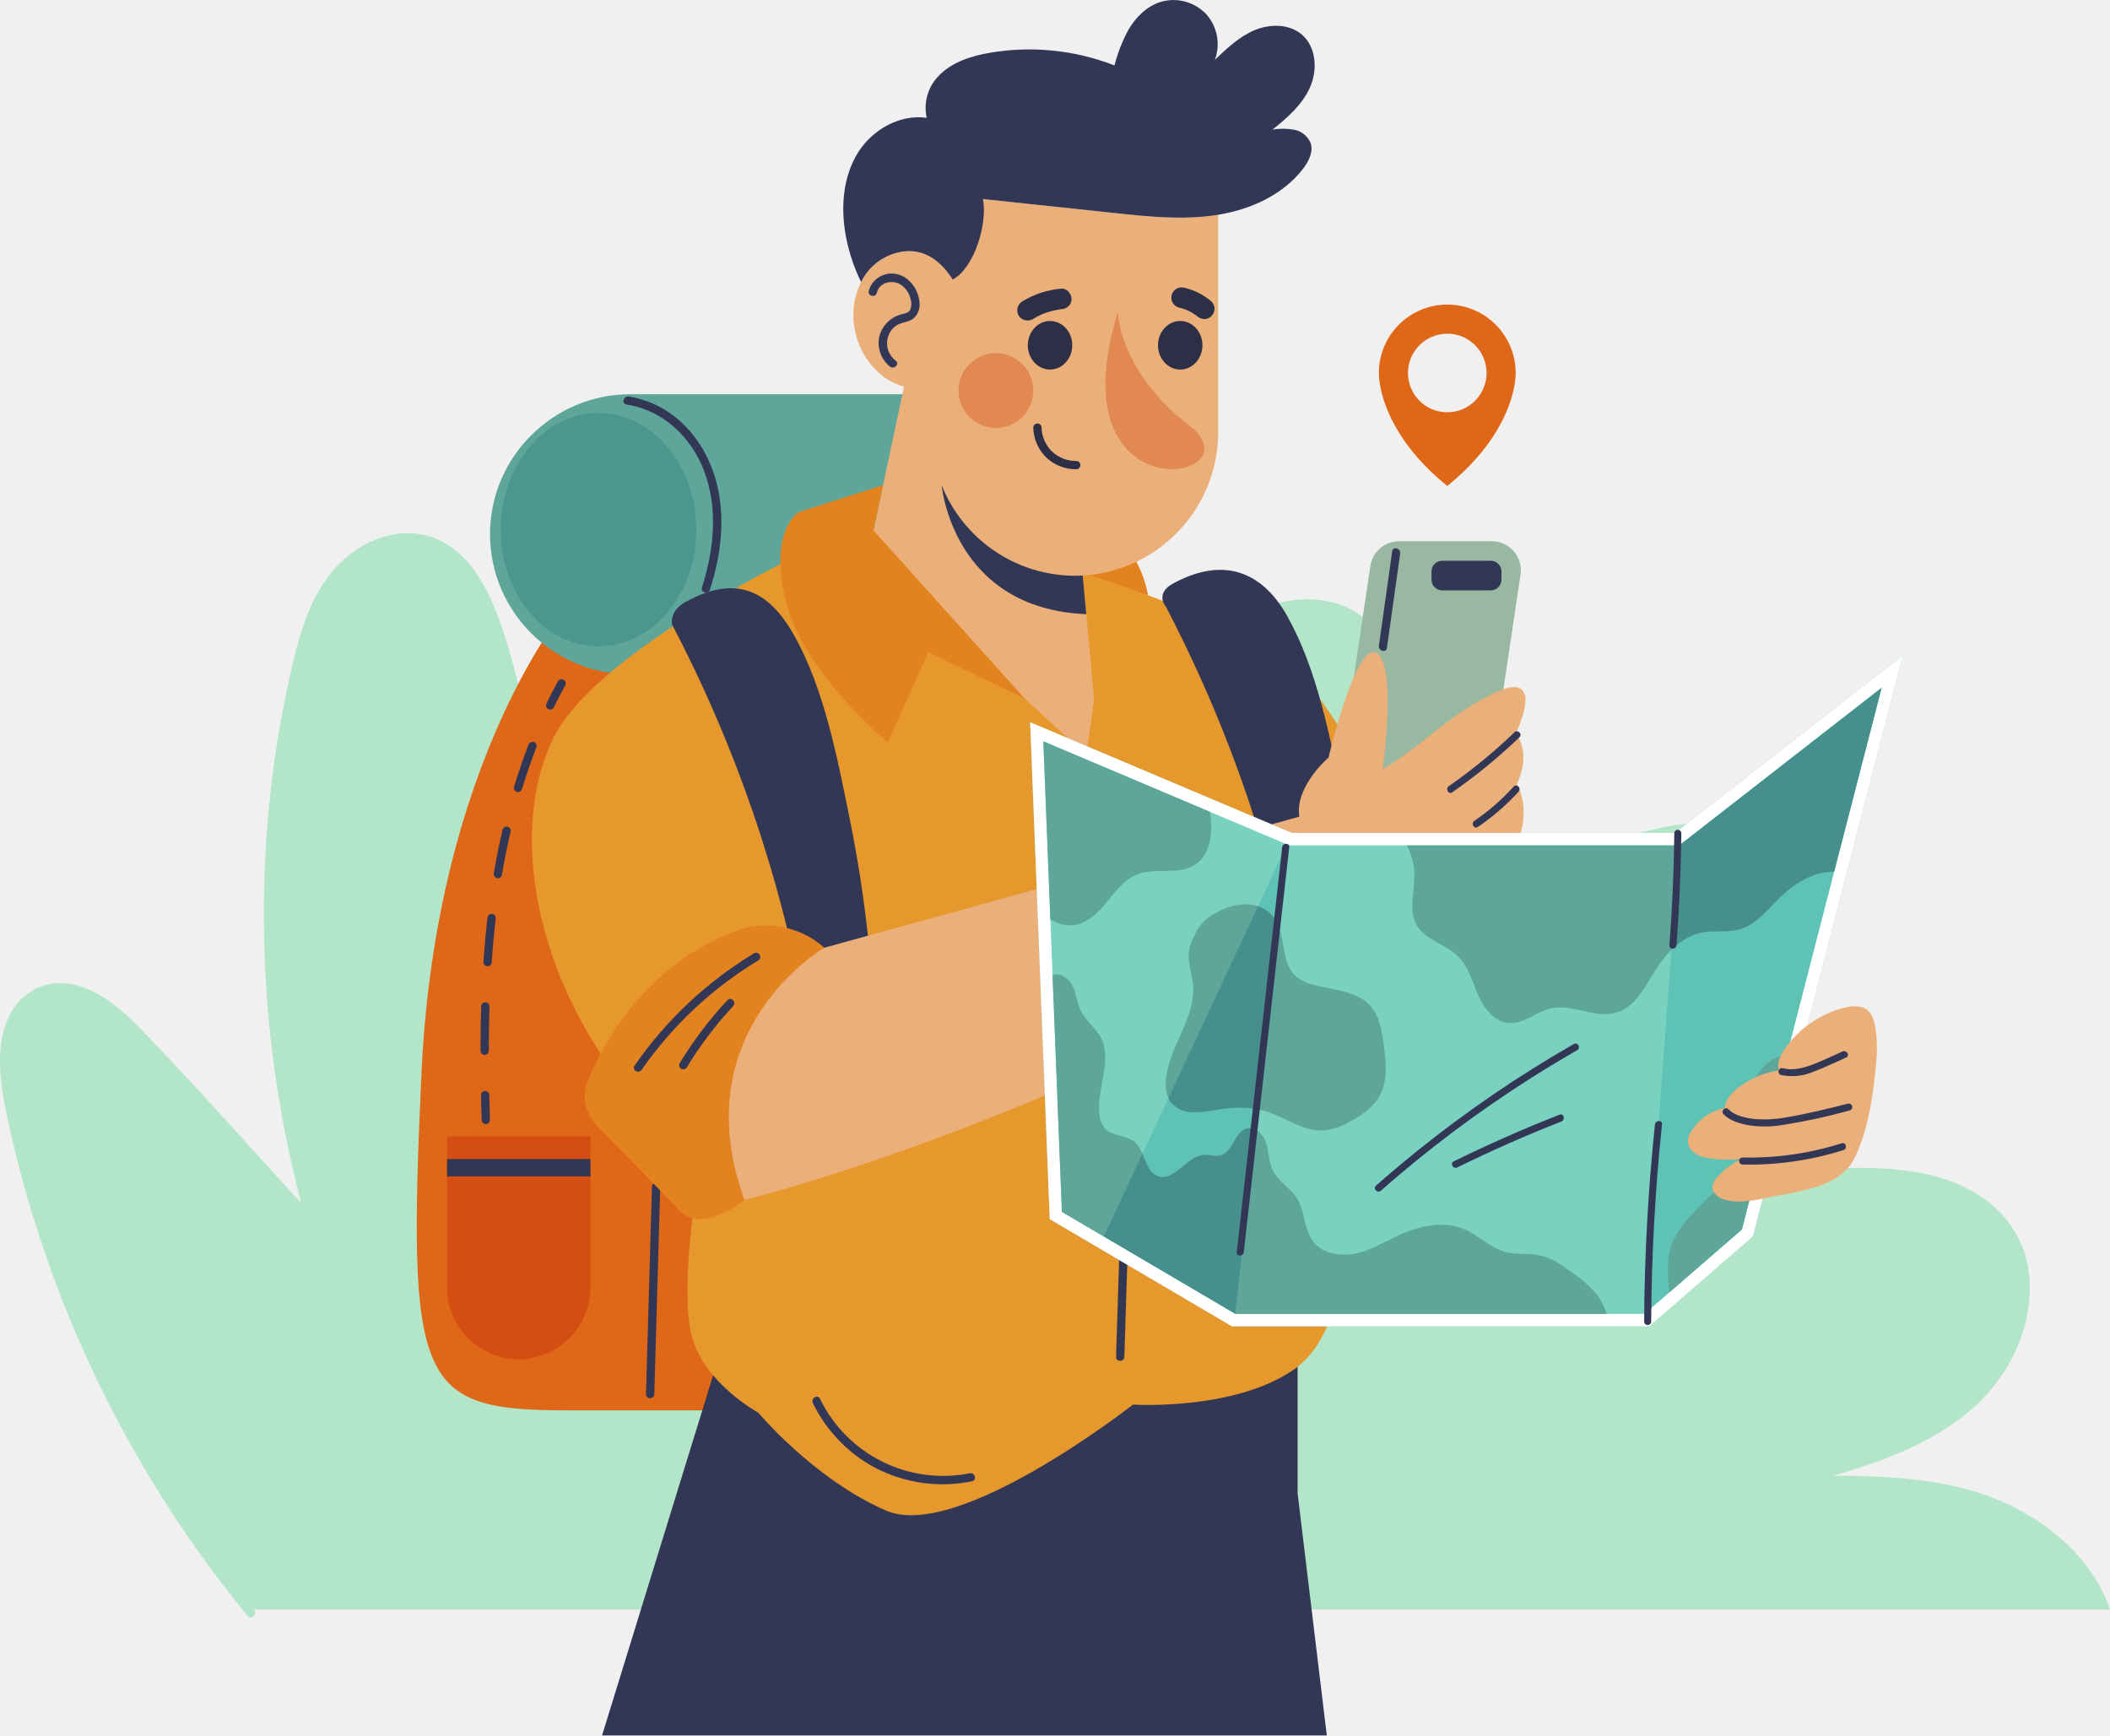
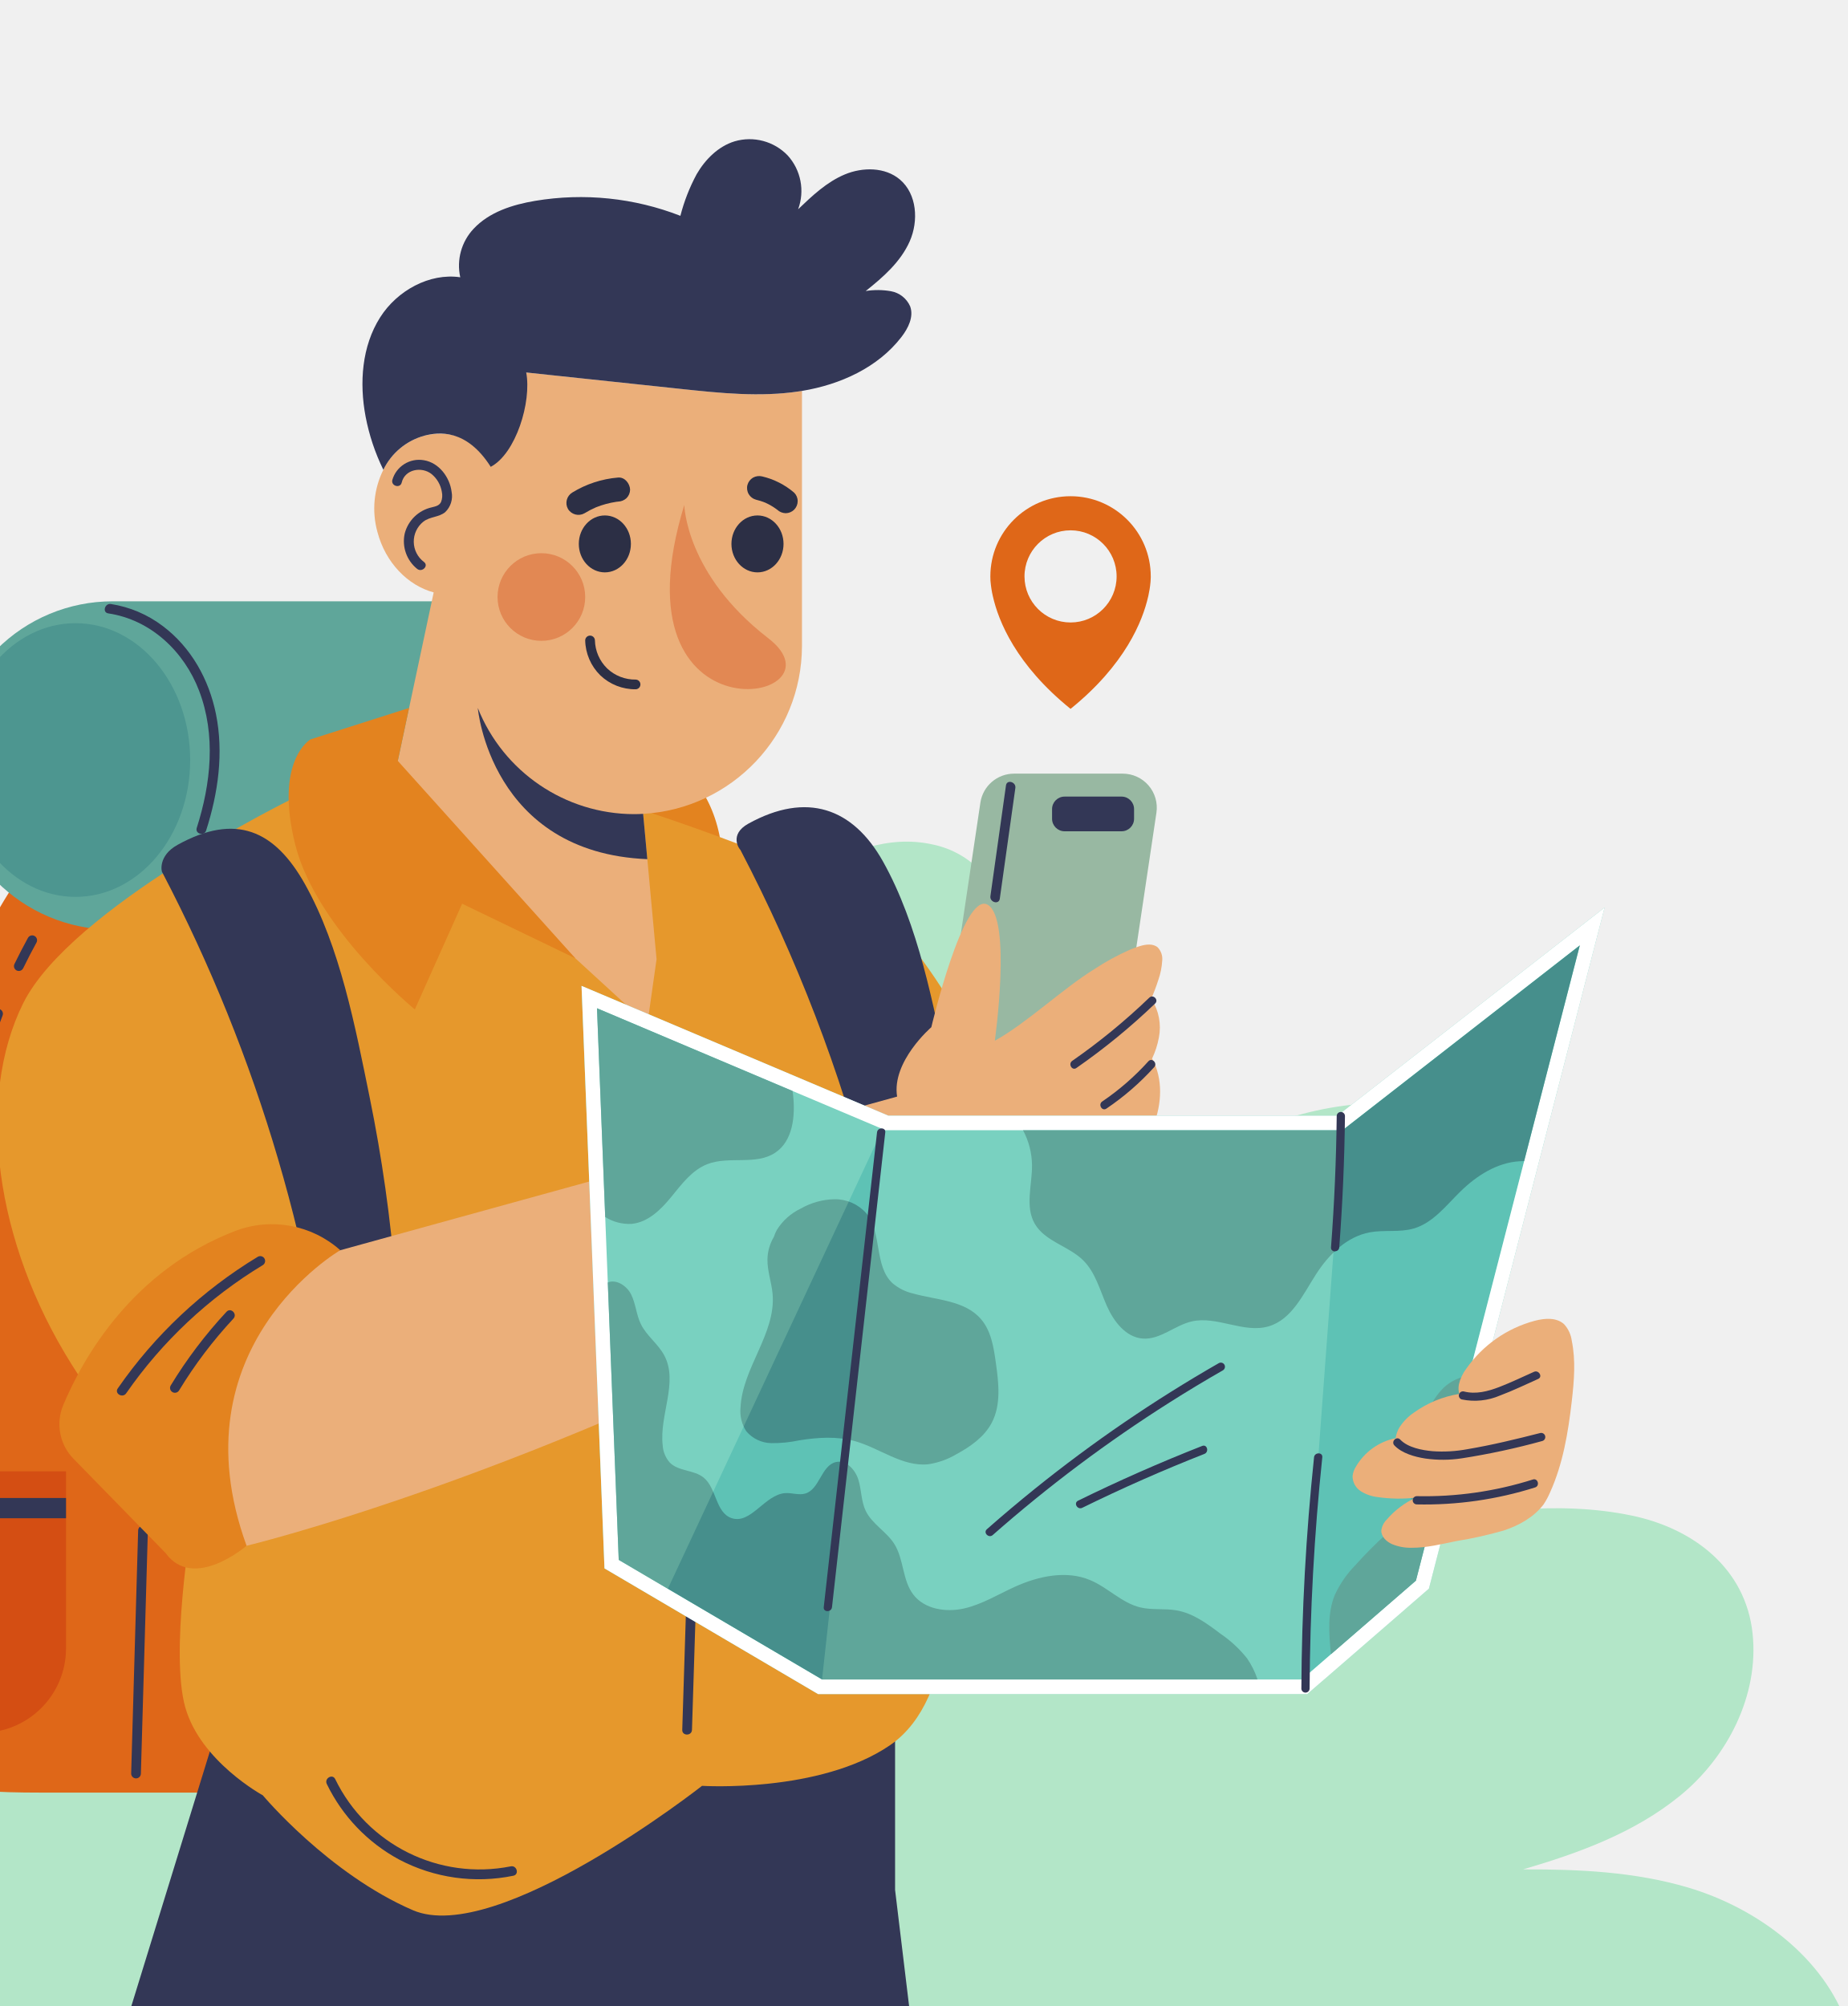
- <svg xmlns="http://www.w3.org/2000/svg" width="623.938" height="513.209" viewBox="0 0 623.938 513.209">
-   <g id="Grupo_1188694" data-name="Grupo 1188694" transform="translate(21.938 -8999.094)">
+ <svg xmlns="http://www.w3.org/2000/svg" width="466" height="506" viewBox="0 0 466 506">
+   <defs>
+     <linearGradient id="linear-gradient" x1="0.793" y1="0.523" x2="0.065" y2="0.525" gradientUnits="objectBoundingBox">
+       <stop offset="0" stop-color="#1e4d3b" />
+       <stop offset="1" stop-color="#060f0c" />
+     </linearGradient>
+     <clipPath id="clip-path">
+       <rect id="Rectángulo_459380" data-name="Rectángulo 459380" width="466" height="506" transform="translate(136 8964)" fill="url(#linear-gradient)" />
+     </clipPath>
+   </defs>
+   <g id="Enmascarar_grupo_1119249" data-name="Enmascarar grupo 1119249" transform="translate(-136 -8964)" clip-path="url(#clip-path)">
    <g id="Grupo_1186900" data-name="Grupo 1186900" transform="translate(-247.99 9947.721)">
      <path id="Trazado_1022948" data-name="Trazado 1022948" d="M301.158-439.215c1.081,1.321-.787,3.217-1.882,1.9a347.307,347.307,0,0,1-39.8-60.329,348.171,348.171,0,0,1-24.052-59.128,326.867,326.867,0,0,1-7.981-31.859c-1.495-7.675-2.309-16.19.334-23.731,2.482-7.127,8.729-12.36,16.537-12.093,9.249.32,17.271,7.274,23.37,13.588,16.23,16.764,31.739,34.3,47.489,51.52a332.811,332.811,0,0,1-11.078-83.513,319.946,319.946,0,0,1,9.05-78.334c2.643-10.637,6.62-21.822,15.242-29.137,7.5-6.379,17.9-9.462,27.228-5.285,8.182,3.67,13.16,11.772,16.5,19.74,4.712,11.278,7.18,23.544,10.343,35.317l19.781,73.676a339.356,339.356,0,0,1,12.159-74.2,334.519,334.519,0,0,1,12.172-35.583c4.084-10.037,8.235-20.475,14.642-29.31,4.978-6.874,11.813-13.4,20.608-14.482,9.49-1.175,17.9,4.484,22.891,12.212,6.273,9.73,6.66,21.889,7.194,33.087q.961,20.441,1.935,40.9,1.782,37.939,3.577,75.878a266.534,266.534,0,0,1,38-62.371c14.882-18.219,32.42-35.5,52.147-48.45,9.383-6.153,20.435-10.611,31.78-8.049A23.26,23.26,0,0,1,637.678-717.1c1.468,11.238-2.629,22.557-6.206,33.021q-6.127,17.858-13.974,35.049a382.175,382.175,0,0,1-29.964,53.588,305.109,305.109,0,0,1,53.963-42.11,294.293,294.293,0,0,1,67.963-30.885c16.243-4.925,42.443-7.554,50.251,11.986,4.471,11.185-.761,23.478-6.647,33.061-6.7,10.931-14.948,21.156-23.264,30.885a331.886,331.886,0,0,1-50.1,47.555c18.979-7.727,38.186-15.1,58.18-19.78,18.472-4.325,38.919-7.18,57.726-3.257,15.429,3.217,28.7,13.241,30.445,29.751,1.655,15.629-6.38,31.179-18.285,40.895-11.478,9.37-25.493,14.455-39.6,18.593,14.041-.04,28.176.587,41.682,4.6,17.445,5.179,34.369,17.766,40.148,34.93Z" transform="translate(0 -33.433)" fill="#b3e6c8" />
      <g id="Grupo_1186899" data-name="Grupo 1186899" transform="translate(349.288 -948.627)">
        <g id="Grupo_1186893" data-name="Grupo 1186893" transform="translate(0 116.585)">
          <path id="Trazado_1022949" data-name="Trazado 1022949" d="M424.777-725.415s-39.117,45.267-43.464,138.323-.933,99.959,43.464,99.959h86.154V-725.415Z" transform="translate(-379.902 787.625)" fill="#df6718" />
          <path id="Trazado_1022950" data-name="Trazado 1022950" d="M588.442-761.658a41.284,41.284,0,0,1-12.163,29.247,41.329,41.329,0,0,1-29.259,12.162H448.362a41.535,41.535,0,0,1-41.421-41.41,41.253,41.253,0,0,1,12.174-29.259,41.28,41.28,0,0,1,29.247-12.163H547.02A41.538,41.538,0,0,1,588.442-761.658Z" transform="translate(-385.283 803.079)" fill="#5fa69a" />
          <ellipse id="Elipse_13677" data-name="Elipse 13677" cx="28.917" cy="34.517" rx="28.917" ry="34.517" transform="translate(24.834 5.518)" fill="#333756" opacity="0.5" style="mix-blend-mode: soft-light;isolation: isolate" />
          <path id="Trazado_1022951" data-name="Trazado 1022951" d="M466.289-510.8q-.881,30.681-1.761,61.362a1.227,1.227,0,0,0,2.453,0l1.761-61.362A1.227,1.227,0,0,0,466.289-510.8Z" transform="translate(-396.742 745.154)" fill="#333756" />
          <path id="Trazado_1022952" data-name="Trazado 1022952" d="M484.252-774.529c-1.763-8.685-6.254-16.774-13.4-22.145a29,29,0,0,0-13.1-5.561c-1.544-.229-2.21,2.133-.652,2.365,10.692,1.59,19.116,9.578,22.9,19.482,4.284,11.2,3,23.434-.584,34.633-.482,1.507,1.885,2.151,2.365.652C484.82-754.566,486.248-764.7,484.252-774.529Z" transform="translate(-395.088 802.914)" fill="#333756" />
          <path id="Trazado_1022953" data-name="Trazado 1022953" d="M433.483-529.1v44.721a21.261,21.261,0,0,1-21.19,21.2,21.264,21.264,0,0,1-21.2-21.2V-529.1Z" transform="translate(-382.129 748.56)" fill="#333756" opacity="0.7" style="mix-blend-mode: soft-light;isolation: isolate" />
          <rect id="Rectángulo_459378" data-name="Rectángulo 459378" width="42.392" height="5.113" transform="translate(8.962 226.178)" fill="#333756" />
          <g id="Grupo_1186892" data-name="Grupo 1186892" transform="translate(18.848 84.263)">
            <g id="Grupo_1186889" data-name="Grupo 1186889" transform="translate(19.373)">
              <path id="Trazado_1022954" data-name="Trazado 1022954" d="M428.843-688.9a1.218,1.218,0,0,1-.535-.123,1.226,1.226,0,0,1-.566-1.639c1.081-2.222,2.228-4.438,3.406-6.583a1.226,1.226,0,0,1,1.665-.485,1.227,1.227,0,0,1,.485,1.665c-1.161,2.111-2.288,4.289-3.351,6.475A1.226,1.226,0,0,1,428.843-688.9Z" transform="translate(-427.618 697.883)" fill="#333756" />
            </g>
            <g id="Grupo_1186890" data-name="Grupo 1186890" transform="translate(0 18.54)">
              <path id="Trazado_1022955" data-name="Trazado 1022955" d="M404.658-582.179h0a1.226,1.226,0,0,1-1.225-1.227c0-4.543.075-8.964.208-13.141a1.225,1.225,0,0,1,1.224-1.187.345.345,0,0,1,.04,0,1.226,1.226,0,0,1,1.186,1.265c-.132,4.15-.2,8.545-.207,13.064A1.227,1.227,0,0,1,404.658-582.179Zm.865-26.19-.087,0a1.229,1.229,0,0,1-1.139-1.309c.311-4.462.717-8.871,1.206-13.105a1.227,1.227,0,0,1,1.359-1.077,1.227,1.227,0,0,1,1.077,1.359c-.485,4.2-.888,8.568-1.194,12.992A1.227,1.227,0,0,1,405.523-608.369Zm3.043-26.023a1.271,1.271,0,0,1-.206-.017,1.228,1.228,0,0,1-1.005-1.414c.744-4.381,1.616-8.728,2.59-12.921a1.226,1.226,0,0,1,1.471-.917,1.226,1.226,0,0,1,.916,1.472c-.963,4.144-1.825,8.444-2.559,12.775A1.227,1.227,0,0,1,408.566-634.393Zm5.959-25.505a1.2,1.2,0,0,1-.357-.054,1.227,1.227,0,0,1-.816-1.53c1.3-4.269,2.749-8.465,4.3-12.472a1.225,1.225,0,0,1,1.588-.7,1.227,1.227,0,0,1,.7,1.587c-1.534,3.95-2.961,8.088-4.244,12.3A1.229,1.229,0,0,1,414.524-659.9Z" transform="translate(-403.432 674.737)" fill="#333756" />
            </g>
            <g id="Grupo_1186891" data-name="Grupo 1186891" transform="translate(0.143 121.764)">
              <path id="Trazado_1022956" data-name="Trazado 1022956" d="M405.036-536.061a1.226,1.226,0,0,1-1.224-1.187q-.12-3.684-.2-7.371a1.227,1.227,0,0,1,1.2-1.252,1.252,1.252,0,0,1,1.253,1.2q.081,3.671.2,7.344a1.225,1.225,0,0,1-1.185,1.265A.359.359,0,0,1,405.036-536.061Z" transform="translate(-403.611 545.871)" fill="#333756" />
            </g>
          </g>
        </g>
        <path id="Trazado_1022957" data-name="Trazado 1022957" d="M625.683-702.517l2.039-12.724s8.636,5.114,10,14.545c0,0,13.87-32.953-6.02-50.679H608.421Z" transform="translate(-425.375 909.376)" fill="#e3831f" />
        <path id="Trazado_1022958" data-name="Trazado 1022958" d="M627.344-721.872c-.1,0-.2-.013-.282-.013" transform="translate(-429.084 903.508)" fill="#333756" />
        <path id="Trazado_1022959" data-name="Trazado 1022959" d="M504.613-415.715l-18.2,63.286-5.224,18.165a1.227,1.227,0,0,0,2.365.652l18.2-63.286,5.223-18.165A1.227,1.227,0,0,0,504.613-415.715Z" transform="translate(-400.047 842.755)" fill="#fff" />
        <path id="Trazado_1022960" data-name="Trazado 1022960" d="M681.7-396.19l-62.91,30.983-.007,0a1.007,1.007,0,0,0-.767.826l-7.393,35.865c-.318,1.54,2.046,2.2,2.365.652l7.288-35.353,62.662-30.861C684.352-394.77,683.112-396.887,681.7-396.19Z" transform="translate(-425.807 838.726)" fill="#fff" />
        <path id="Trazado_1022961" data-name="Trazado 1022961" d="M624.074-443.441a288.866,288.866,0,0,1-51.76,35.528c-4.618,2.477-9.368,4.848-14.492,6.073a28.092,28.092,0,0,1-15.166-.627c-9.312-2.936-17.767-9.281-24.988-15.7a105.7,105.7,0,0,1-20.512-24.794,1.227,1.227,0,0,0-2.117,1.238,108.016,108.016,0,0,0,18.472,23.069c7.209,6.816,15.544,13.243,24.725,17.142a32.616,32.616,0,0,0,15.049,2.851,42.3,42.3,0,0,0,14.815-4.364A228.281,228.281,0,0,0,596.625-419.6a294.111,294.111,0,0,0,29.184-22.109C627.008-442.738,625.266-444.465,624.074-443.441Z" transform="translate(-402.777 848.163)" fill="#333756" />
        <g id="Grupo_1186894" data-name="Grupo 1186894" transform="translate(34.049 156.84)">
          <path id="Trazado_1022962" data-name="Trazado 1022962" d="M448.314-336.634,483.942-452.2H653.987v43.975l8.637,71.587Z" transform="translate(-427.565 693.002)" fill="#333756" />
          <path id="Trazado_1022963" data-name="Trazado 1022963" d="M543.579-752.824H510.826s-12.613,1.5-14.317,9.683c0,0-55.679,27.442-67.61,51.475s-7.159,60.281,12.272,91.132,30.112,40.793,30.112,40.793-5.344,32.044-1.479,45.679,19.546,22.158,19.546,22.158,16.533,19.772,37.839,28.976,72.951-31.362,72.951-31.362,29.657,1.875,47.384-10.227,14.317-45.339,14.317-45.339l57.27-33.361S668.658-694.224,646.841-712.8,543.579-752.824,543.579-752.824Z" transform="translate(-422.41 752.824)" fill="#e6982c" />
          <path id="Trazado_1022964" data-name="Trazado 1022964" d="M630.119-663.171c-.165-1.553-2.619-1.57-2.453,0q1.275,12.018,2.55,24.034c.165,1.553,2.619,1.57,2.453,0Q631.393-651.154,630.119-663.171Z" transform="translate(-463.252 735.217)" fill="#333756" />
          <path id="Trazado_1022965" data-name="Trazado 1022965" d="M640.52-545.682q-1.229,39.127-2.458,78.254c-.05,1.579,2.4,1.576,2.453,0q1.228-39.127,2.458-78.254C643.023-547.261,640.57-547.258,640.52-545.682Z" transform="translate(-465.323 711.841)" fill="#333756" />
          <path id="Trazado_1022966" data-name="Trazado 1022966" d="M708.459-670.629c-3.628-17.761-7.435-38-16.353-53.913-7.61-13.575-19.264-17.663-33.946-9.562-5.03,2.776-2.241,6.521-2.031,6.611a399.483,399.483,0,0,1,45.343,175.916c.189,8.263,11.373,7.839,12.263,0A380.936,380.936,0,0,0,708.459-670.629Z" transform="translate(-468.727 749.923)" fill="#333756" />
          <path id="Trazado_1022967" data-name="Trazado 1022967" d="M533.966-571.444a380.98,380.98,0,0,0-7.354-92.133c-3.627-17.762-7.434-38.006-16.353-53.914-7.61-13.574-17.424-18.023-32.105-9.922-5.031,2.776-4.082,6.881-3.872,6.97a399.152,399.152,0,0,1,43.8,149Z" transform="translate(-432.691 748.572)" fill="#333756" />
          <path id="Trazado_1022968" data-name="Trazado 1022968" d="M572.5-410.337a40.465,40.465,0,0,1-44.285-22.013c-.688-1.42-2.8-.178-2.118,1.238a42.924,42.924,0,0,0,18.295,19.086,43.092,43.092,0,0,0,28.76,4.055C574.7-408.287,574.043-410.651,572.5-410.337Z" transform="translate(-443.016 689.178)" fill="#333756" />
        </g>
        <g id="Grupo_1186895" data-name="Grupo 1186895" transform="translate(126.124)">
          <path id="Trazado_1022969" data-name="Trazado 1022969" d="M648.961-870.495v64.379A42.491,42.491,0,0,1,608.9-763.81l3.384,36.665-2.33,16.422-64.489-59.145,10.6-49.8c-6.5-1.741-12.165-7.48-14.2-15.291a22.038,22.038,0,0,1,1.508-15.647,16.325,16.325,0,0,1,10.362-8.6,15.915,15.915,0,0,1,10.472.92,35.536,35.536,0,0,0,15.206-16.861q19.479,2.061,38.983,4.145c9.933,1.055,19.988,2.11,29.871.613Z" transform="translate(-538.099 934.004)" fill="#ebaf7a" />
          <path id="Trazado_1022970" data-name="Trazado 1022970" d="M675.5-906.466c.968,2.624-.466,5.506-2.171,7.726C667.385-891,657.858-886.7,648.22-885.117l-.7.11c-9.884,1.5-19.939.441-29.871-.614q-19.5-2.078-38.983-4.145c1.394,7.439-2.611,20.455-8.951,23.8-6.129-9.657-13.171-8.78-16.727-7.86a16.325,16.325,0,0,0-10.362,8.6,53.033,53.033,0,0,1-4.476-13.427c-1.606-8.486-.956-17.744,3.679-25.028,4.267-6.721,12.422-11.245,20.2-10.1a13.557,13.557,0,0,1,3.359-12.226c3.949-4.23,9.823-6.094,15.537-7.051a69.41,69.41,0,0,1,36.628,3.777,46.427,46.427,0,0,1,4.108-10.509c2.17-3.74,5.456-7.026,9.6-8.29a13.348,13.348,0,0,1,13.354,3.568,13.323,13.323,0,0,1,2.636,13.575c3.556-3.4,7.211-6.867,11.736-8.768s10.2-1.9,13.942,1.275c4.3,3.654,4.746,10.424,2.465,15.586s-6.683,9.025-11.1,12.532a19.179,19.179,0,0,1,6.376.05A6.561,6.561,0,0,1,675.5-906.466Z" transform="translate(-537.358 948.627)" fill="#333756" />
          <path id="Trazado_1022971" data-name="Trazado 1022971" d="M637.356-924.482c-.159.539-.307,1.079-.466,1.618" transform="translate(-557.164 943.822)" fill="#333756" />
          <path id="Trazado_1022972" data-name="Trazado 1022972" d="M638.22-924.188c-.245-.1-.5-.2-.748-.294" transform="translate(-557.28 943.822)" fill="#333756" />
          <line id="Línea_3269" data-name="Línea 3269" x1="0.086" y2="0.429" transform="translate(17.96 113.909)" fill="#333756" />
          <path id="Trazado_1022973" data-name="Trazado 1022973" d="M616.44-731.359c-39.62-1.631-42.76-38.136-42.76-38.136a42.537,42.537,0,0,0,39.387,26.781c.773,0,1.557-.024,2.318-.074v.013Z" transform="translate(-544.586 912.982)" fill="#333756" />
          <path id="Trazado_1022974" data-name="Trazado 1022974" d="M561.711-839.555c-.461-3.69-3.175-7.356-7-7.982a7.027,7.027,0,0,0-7.955,4.991c-.363,1.535,2,2.19,2.365.652.8-3.386,5.068-4.127,7.566-2.129a7.379,7.379,0,0,1,2.554,4.434,4.4,4.4,0,0,1-.191,2.583c-.461.95-1.4,1.115-2.336,1.354a9.1,9.1,0,0,0-6.835,6.611,8.963,8.963,0,0,0,3.145,8.919c1.225.969,2.972-.755,1.734-1.734a6.426,6.426,0,0,1-.163-10.193c1.649-1.284,3.922-1.076,5.512-2.4A5.6,5.6,0,0,0,561.711-839.555Z" transform="translate(-539.221 928.529)" fill="#333756" />
          <path id="Trazado_1022975" data-name="Trazado 1022975" d="M637.8-833.431s.288,17.5,21.173,33.614S619.014-772.125,637.8-833.431Z" transform="translate(-556.619 925.704)" fill="#e28853" />
          <circle id="Elipse_13678" data-name="Elipse 13678" cx="11.054" cy="11.054" r="11.054" transform="translate(34.077 104.446)" fill="#e28853" />
          <ellipse id="Elipse_13679" data-name="Elipse 13679" cx="6.57" cy="7.179" rx="6.57" ry="7.179" transform="translate(54.572 94.924)" fill="#2c2f45" />
          <ellipse id="Elipse_13680" data-name="Elipse 13680" cx="6.57" cy="7.179" rx="6.57" ry="7.179" transform="translate(93.071 94.924)" fill="#2c2f45" />
          <path id="Trazado_1022976" data-name="Trazado 1022976" d="M614.608-842.059a26.216,26.216,0,0,0-11.541,3.776,3.08,3.08,0,0,0-1.089,4.152,3.084,3.084,0,0,0,4.153,1.089,23.294,23.294,0,0,1,2.925-1.518,23.252,23.252,0,0,1,5.117-1.38c.145-.016.29-.035.435-.049a3.259,3.259,0,0,0,2.146-.888,3.085,3.085,0,0,0,.889-2.146C617.575-840.545,616.3-842.213,614.608-842.059Z" transform="translate(-550.133 927.423)" fill="#2c2f45" />
          <path id="Trazado_1022977" data-name="Trazado 1022977" d="M670.348-838.336a19.1,19.1,0,0,0-8.042-4.092,3.2,3.2,0,0,0-2.338.306,3.094,3.094,0,0,0-1.394,1.813,3.07,3.07,0,0,0,.306,2.338,3.059,3.059,0,0,0,1.813,1.4,16.07,16.07,0,0,1,2.4.767,16.052,16.052,0,0,1,2.895,1.707c.022.019.046.037.069.055a3.249,3.249,0,0,0,2.146.889,3.085,3.085,0,0,0,2.145-.889,3.053,3.053,0,0,0,.889-2.145A2.981,2.981,0,0,0,670.348-838.336Z" transform="translate(-561.459 927.513)" fill="#2c2f45" />
          <path id="Trazado_1022978" data-name="Trazado 1022978" d="M620.264-781.193A10.238,10.238,0,0,1,613.042-784a10.23,10.23,0,0,1-3.09-7.106,1.227,1.227,0,0,0-2.452,0,12.743,12.743,0,0,0,3.807,8.84,12.754,12.754,0,0,0,8.956,3.524A1.227,1.227,0,0,0,620.264-781.193Z" transform="translate(-551.316 917.517)" fill="#2c2f45" />
        </g>
        <g id="Grupo_1186896" data-name="Grupo 1186896" transform="translate(271.274 160.053)">
          <path id="Trazado_1022979" data-name="Trazado 1022979" d="M773.685-738.966l-10.632,71.233a8.578,8.578,0,0,1-8.486,7.321H727.147a8.583,8.583,0,0,1-8.485-9.847l10.619-71.234a8.59,8.59,0,0,1,8.5-7.32h27.407A8.586,8.586,0,0,1,773.685-738.966Z" transform="translate(-718.567 748.813)" fill="#98b8a2" />
          <path id="Trazado_1022980" data-name="Trazado 1022980" d="M739.023-745.334q-1.963,13.972-3.928,27.944c-.217,1.544,2.146,2.211,2.365.652q1.963-13.971,3.928-27.944C741.6-746.225,739.242-746.893,739.023-745.334Z" transform="translate(-721.853 748.297)" fill="#333756" />
          <rect id="Rectángulo_459379" data-name="Rectángulo 459379" width="20.681" height="8.75" rx="3.154" transform="translate(28.795 5.788)" fill="#333756" />
        </g>
        <g id="Grupo_1186897" data-name="Grupo 1186897" transform="translate(49.686 192.867)">
          <path id="Trazado_1022981" data-name="Trazado 1022981" d="M725.422-668.778c2.82,5.052,2.477,11.428.356,16.824a25.06,25.06,0,0,1-3.691,6.463c-.086.123-.184.233-.282.356a30.576,30.576,0,0,1-6.009,5.3l-.22.147c-16.039,10.706-55.084,27.2-55.084,27.2-91.27,49.345-163.46,66.587-163.46,66.587s-21.361-6.708-13.857-37.953,37.487-36.592,37.487-36.592L661.117-659.2c-1.423-8.854,8.633-17.5,8.633-17.5s8.069-34.372,14.2-30.9,1.827,34.212,1.827,34.212l.037.074c8.02-4.451,17.18-13.182,24.979-17.989a61.594,61.594,0,0,1,9.16-5,25.346,25.346,0,0,1,2.453-.871c1.483-.441,3.274-.674,4.451.344a4.211,4.211,0,0,1,1.129,3.36,18.185,18.185,0,0,1-.994,4.893,48.834,48.834,0,0,1-1.839,4.832l.208.086a13.157,13.157,0,0,1,1.79,9.54A21.131,21.131,0,0,1,725.422-668.778Z" transform="translate(-449.821 707.847)" fill="#ebaf7a" />
          <path id="Trazado_1022982" data-name="Trazado 1022982" d="M489.143-525.827s-13.4,11.588-20.454,1.814l-23.213-23.764a12.463,12.463,0,0,1-2.55-13.588c5.015-11.919,17.425-33.893,43.36-43.863a25.915,25.915,0,0,1,26.487,4.856S470.847-576.055,489.143-525.827Z" transform="translate(-441.932 687.768)" fill="#e3831f" />
          <path id="Trazado_1022983" data-name="Trazado 1022983" d="M495.624-596.752a115.9,115.9,0,0,0-35.371,33.237c-.9,1.3,1.225,2.528,2.118,1.237a113.009,113.009,0,0,1,34.491-32.358A1.227,1.227,0,0,0,495.624-596.752Z" transform="translate(-445.534 685.777)" fill="#333756" />
          <path id="Trazado_1022984" data-name="Trazado 1022984" d="M491.018-579.462a114.9,114.9,0,0,0-14.1,18.624,1.227,1.227,0,0,0,2.118,1.238,111.63,111.63,0,0,1,13.713-18.127C493.827-578.881,492.1-580.619,491.018-579.462Z" transform="translate(-448.857 682.376)" fill="#333756" />
        </g>
        <path id="Trazado_1022985" data-name="Trazado 1022985" d="M775.54-815.946a20.228,20.228,0,0,0-20.229-20.229,20.228,20.228,0,0,0-20.229,20.229s-.012.361.024,1.034c.012.121.024.241.036.385a26.682,26.682,0,0,0,.566,3.572c.012.024.012.06.024.084,1.395,6.182,5.8,17.2,19.579,28.335,13.782-11.136,18.184-22.154,19.579-28.335.012-.024.012-.06.024-.084a26.941,26.941,0,0,0,.565-3.572c.024-.24.036-.445.036-.614C775.552-815.669,775.54-815.946,775.54-815.946Zm-20.229,11.618a11.625,11.625,0,0,1-11.618-11.618,11.628,11.628,0,0,1,11.618-11.629,11.62,11.62,0,0,1,11.617,11.629A11.618,11.618,0,0,1,755.311-804.328Z" transform="translate(-450.579 926.25)" fill="#df6718" />
        <path id="Trazado_1022986" data-name="Trazado 1022986" d="M586.438-706.345l-44.788-49.8,2.841-13.354-24.849,7.924s-9.2,5.246-3.863,26.542,30.168,41.579,30.168,41.579l11.931-26.665Z" transform="translate(-406.609 912.982)" fill="#e3831f" />
        <g id="Grupo_1186898" data-name="Grupo 1186898" transform="translate(181.386 193.824)">
          <path id="Trazado_1022987" data-name="Trazado 1022987" d="M864.4-706.652,820.086-534.841,789.4-508.256h-123.4l-53.87-31.7-5.788-146.93,77.377,32.729H797.02Z" transform="translate(-606.349 706.652)" fill="#79d1c0" />
          <path id="Trazado_1022988" data-name="Trazado 1022988" d="M797.02-654.156H683.726L658.87-664.677l-52.251-22.1-.27-.11L608.52-631.7l3.617,91.749,53.87,31.7H789.4l6.72-5.812,23.961-20.773,13.845-53.66,13.93-54.029L864.4-706.652Zm47.088,11.466-13.967,54.152-13.33,51.674L795.377-518.3l-7.345,6.364H667.012L615.73-542.1l-2.759-69.971-.65-16.518-2.073-52.655,49.333,20.87,22.71,9.6.686.295H798.283l.993-.773,58.873-45.862Z" transform="translate(-606.349 706.652)" fill="#fff" />
          <path id="Trazado_1022989" data-name="Trazado 1022989" d="M885.813-694.742,871.772-640.32q-.589,0-1.177.037c-5.678.343-10.815,3.629-14.887,7.614-3.629,3.557-6.94,7.947-11.821,9.357-3.556,1.03-7.395.282-11.036.956-5.813,1.067-10.4,5.617-13.588,10.6-3.274,5.1-6.119,11.392-11.919,13.109-6.29,1.864-13.06-2.71-19.448-1.226-4.279.993-7.921,4.635-12.312,4.317-4.3-.307-7.357-4.341-9.1-8.3s-2.857-8.387-5.935-11.429c-3.667-3.629-9.663-4.77-12.226-9.246-2.49-4.329-.65-9.736-.687-14.727a19.019,19.019,0,0,0-2.268-8.841h80.578l.993-.773Z" transform="translate(-634.012 704.282)" fill="#5fa69a" />
          <path id="Trazado_1022990" data-name="Trazado 1022990" d="M843.418-648.107,833.167-509.565,861.944-534.5l41.333-160.241Z" transform="translate(-651.483 704.282)" fill="#333756" opacity="0.7" style="mix-blend-mode: soft-light;isolation: isolate" />
          <path id="Trazado_1022991" data-name="Trazado 1022991" d="M778.505-488.5H668.657l-51.282-30.165-2.759-69.971c2.109-.907,4.795.822,5.874,2.992,1.189,2.355,1.3,5.126,2.465,7.5,1.435,2.956,4.341,4.979,5.9,7.885,3.617,6.781-1.276,15.058-.392,22.7a7.168,7.168,0,0,0,1.839,4.4c2.22,2.183,6.033,1.766,8.461,3.715,3.311,2.661,3.017,8.829,7.026,10.227,4.905,1.717,8.412-5.948,13.587-6.291,1.693-.11,3.422.589,5.053.11,3.654-1.079,4.022-7.124,7.75-7.946,2.6-.589,4.9,1.974,5.666,4.525s.674,5.359,1.814,7.762c1.607,3.348,5.261,5.249,7.235,8.388,2.429,3.875,2,9.124,4.783,12.753,2.832,3.716,8.241,4.537,12.79,3.507s8.621-3.568,12.876-5.493c5.959-2.686,12.949-4.194,18.958-1.656,4.439,1.864,7.946,5.751,12.618,6.88,3,.723,6.181.208,9.221.76,4.157.735,7.677,3.359,11.049,5.9a30.368,30.368,0,0,1,6.683,6.205A21.252,21.252,0,0,1,778.505-488.5Z" transform="translate(-607.994 683.218)" fill="#5fa69a" />
          <path id="Trazado_1022992" data-name="Trazado 1022992" d="M719.754-558.367c-1.889,3.557-5.371,5.984-8.915,7.9a19.412,19.412,0,0,1-7.1,2.526c-6.523.674-12.25-4.108-18.565-5.862-4.5-1.238-9.295-.919-13.906-.183a31.912,31.912,0,0,1-7.136.711,8.449,8.449,0,0,1-6.278-3,9.234,9.234,0,0,1-1.447-5.948c.441-10.006,8.952-18.676,8.093-28.646-.257-2.955-1.349-5.824-1.3-8.78a11.6,11.6,0,0,1,1.631-5.678,9.258,9.258,0,0,1,.761-1.765,14.422,14.422,0,0,1,6.008-5.347,17.784,17.784,0,0,1,8.559-2.354,10.478,10.478,0,0,1,7.947,3.52c4.071,4.93,1.95,13.3,6.634,17.658a12.145,12.145,0,0,0,5.089,2.575c6.021,1.692,13.145,1.729,17.217,6.475,2.562,2.956,3.213,7.076,3.752,10.951C721.519-568.483,722.181-562.953,719.754-558.367Z" transform="translate(-616.306 688.375)" fill="#5fa69a" />
          <path id="Trazado_1022993" data-name="Trazado 1022993" d="M656.122-638.464c-4.868,3.2-11.612.748-17.057,2.845-3.862,1.5-6.463,5.027-9.087,8.24s-5.862,6.426-9.981,6.83a11.271,11.271,0,0,1-6.708-1.729l-2.073-52.655,49.333,20.87c.049.319.086.65.123.981C661.273-647.734,660.623-641.406,656.122-638.464Z" transform="translate(-607.318 700.34)" fill="#5fa69a" />
          <path id="Trazado_1022994" data-name="Trazado 1022994" d="M876.995-559.2l-13.33,51.674-21.434,18.566c-.013-.074-.013-.147-.025-.221-.466-4.953-.9-10.141,1.005-14.751a26.825,26.825,0,0,1,5.212-7.529,107.961,107.961,0,0,1,7.651-7.713,24.014,24.014,0,0,0,5.04-5.543c2.305-4.022,1.815-8.976,2.208-13.6a34.022,34.022,0,0,1,4.243-13.722,17.416,17.416,0,0,1,3.151-4.206A11.519,11.519,0,0,1,876.995-559.2Z" transform="translate(-653.203 677.31)" fill="#5fa69a" />
          <path id="Trazado_1022995" data-name="Trazado 1022995" d="M687.7-636.885,672.418-498.052l-38.887-22.882Z" transform="translate(-611.758 692.77)" fill="#333756" opacity="0.7" style="mix-blend-mode: soft-light;isolation: isolate" />
          <path id="Trazado_1022996" data-name="Trazado 1022996" d="M696.055-636.1q-5.242,46.722-10.484,93.445l-2.955,26.329c-.149,1.329,1.933,1.319,2.081,0l10.484-93.445,2.954-26.329C698.285-637.426,696.2-637.416,696.055-636.1Z" transform="translate(-621.524 692.81)" fill="#333756" />
          <path id="Trazado_1022997" data-name="Trazado 1022997" d="M843.79-641.263q-.183,16.591-1.438,33.144c-.1,1.335,1.979,1.329,2.08,0q1.254-16.545,1.439-33.144A1.041,1.041,0,0,0,843.79-641.263Z" transform="translate(-653.31 693.84)" fill="#333756" />
          <path id="Trazado_1022998" data-name="Trazado 1022998" d="M836.214-533.772q-3.055,29.08-3.2,58.361a1.041,1.041,0,0,0,2.08,0q.147-29.24,3.2-58.361C838.435-535.1,836.353-535.092,836.214-533.772Z" transform="translate(-651.452 672.449)" fill="#333756" />
          <path id="Trazado_1022999" data-name="Trazado 1022999" d="M792.388-563.2a357.344,357.344,0,0,0-46.3,31.619q-6.2,4.993-12.179,10.262c-1.007.887.469,2.353,1.471,1.471A354.054,354.054,0,0,1,780-553.3q6.629-4.2,13.439-8.1A1.041,1.041,0,0,0,792.388-563.2Z" transform="translate(-631.664 678.135)" fill="#333756" />
          <path id="Trazado_1023000" data-name="Trazado 1023000" d="M793.885-537.127q-15.936,6.261-31.317,13.813c-1.2.59-.148,2.385,1.05,1.8q15.125-7.432,30.82-13.6C795.671-535.605,795.134-537.618,793.885-537.127Z" transform="translate(-637.329 672.934)" fill="#333756" />
        </g>
        <path id="Trazado_1023001" data-name="Trazado 1023001" d="M904.433-556.39c-.908,7.9-2.22,15.867-5.506,23.1a19.158,19.158,0,0,1-1.594,2.955c-2.465,3.25-6.205,5.322-10.068,6.6a101.247,101.247,0,0,1-11.919,2.661c-3.753.748-7.5,1.717-11.33,1.693a12.282,12.282,0,0,1-4.93-.92c-1.4-.626-2.722-1.876-2.7-3.409a4.672,4.672,0,0,1,1.374-2.784,21.744,21.744,0,0,1,7.308-5.531,37.472,37.472,0,0,1-9.663-.147,10.1,10.1,0,0,1-4.206-1.484,4.489,4.489,0,0,1-2.06-3.8,5.544,5.544,0,0,1,.846-2.4,15.125,15.125,0,0,1,10.018-7.174,7.114,7.114,0,0,1,.981-2.747,12.95,12.95,0,0,1,3.667-3.728,26.8,26.8,0,0,1,11.391-4.684,5.423,5.423,0,0,1-.086-2.391,10.486,10.486,0,0,1,1.9-4.022,30.742,30.742,0,0,1,17.254-12.042c2.526-.662,5.53-.883,7.419.908a7.672,7.672,0,0,1,1.9,4.132C905.451-566.617,905.021-561.455,904.433-556.39Z" transform="translate(-473.274 874.703)" fill="#ebaf7a" />
        <path id="Trazado_1023002" data-name="Trazado 1023002" d="M780.191-678.347A158.937,158.937,0,0,1,760.746-662.4c-1.092.759-.053,2.562,1.05,1.8a162.242,162.242,0,0,0,19.867-16.272C782.63-677.805,781.157-679.276,780.191-678.347Z" transform="translate(-455.594 894.903)" fill="#333756" />
        <path id="Trazado_1023003" data-name="Trazado 1023003" d="M781.836-658.317a63.821,63.821,0,0,1-11.643,10.141c-1.1.745-.064,2.549,1.05,1.8a66,66,0,0,0,12.064-10.465C784.2-657.838,782.735-659.314,781.836-658.317Z" transform="translate(-457.472 890.924)" fill="#333756" />
        <path id="Trazado_1023004" data-name="Trazado 1023004" d="M901.561-560.47c-2.921,1.3-5.817,2.7-8.8,3.848-2.824,1.083-5.846,1.878-8.854,1.116a1.041,1.041,0,0,0-.553,2.007,16.155,16.155,0,0,0,9.642-.995c3.269-1.22,6.431-2.761,9.618-4.179C903.832-559.216,902.775-561.01,901.561-560.47Z" transform="translate(-479.936 871.408)" fill="#333756" />
        <path id="Trazado_1023005" data-name="Trazado 1023005" d="M899.008-541.177c-6.072,1.549-12.2,3.043-18.386,4.081a34.309,34.309,0,0,1-8.748.5c-2.658-.239-6.249-.911-8.166-2.928-.924-.973-2.393.5-1.471,1.471,1.908,2.007,5.151,2.891,7.8,3.308a31.6,31.6,0,0,0,9.2-.051,181.082,181.082,0,0,0,20.326-4.375A1.041,1.041,0,0,0,899.008-541.177Z" transform="translate(-475.823 867.556)" fill="#333756" />
        <path id="Trazado_1023006" data-name="Trazado 1023006" d="M898.388-526.546a90.612,90.612,0,0,1-29.307,4.2,1.041,1.041,0,0,0,0,2.081,92.485,92.485,0,0,0,29.859-4.278C900.213-524.942,899.67-526.952,898.388-526.546Z" transform="translate(-477.043 864.648)" fill="#333756" />
      </g>
    </g>
  </g>
</svg>
